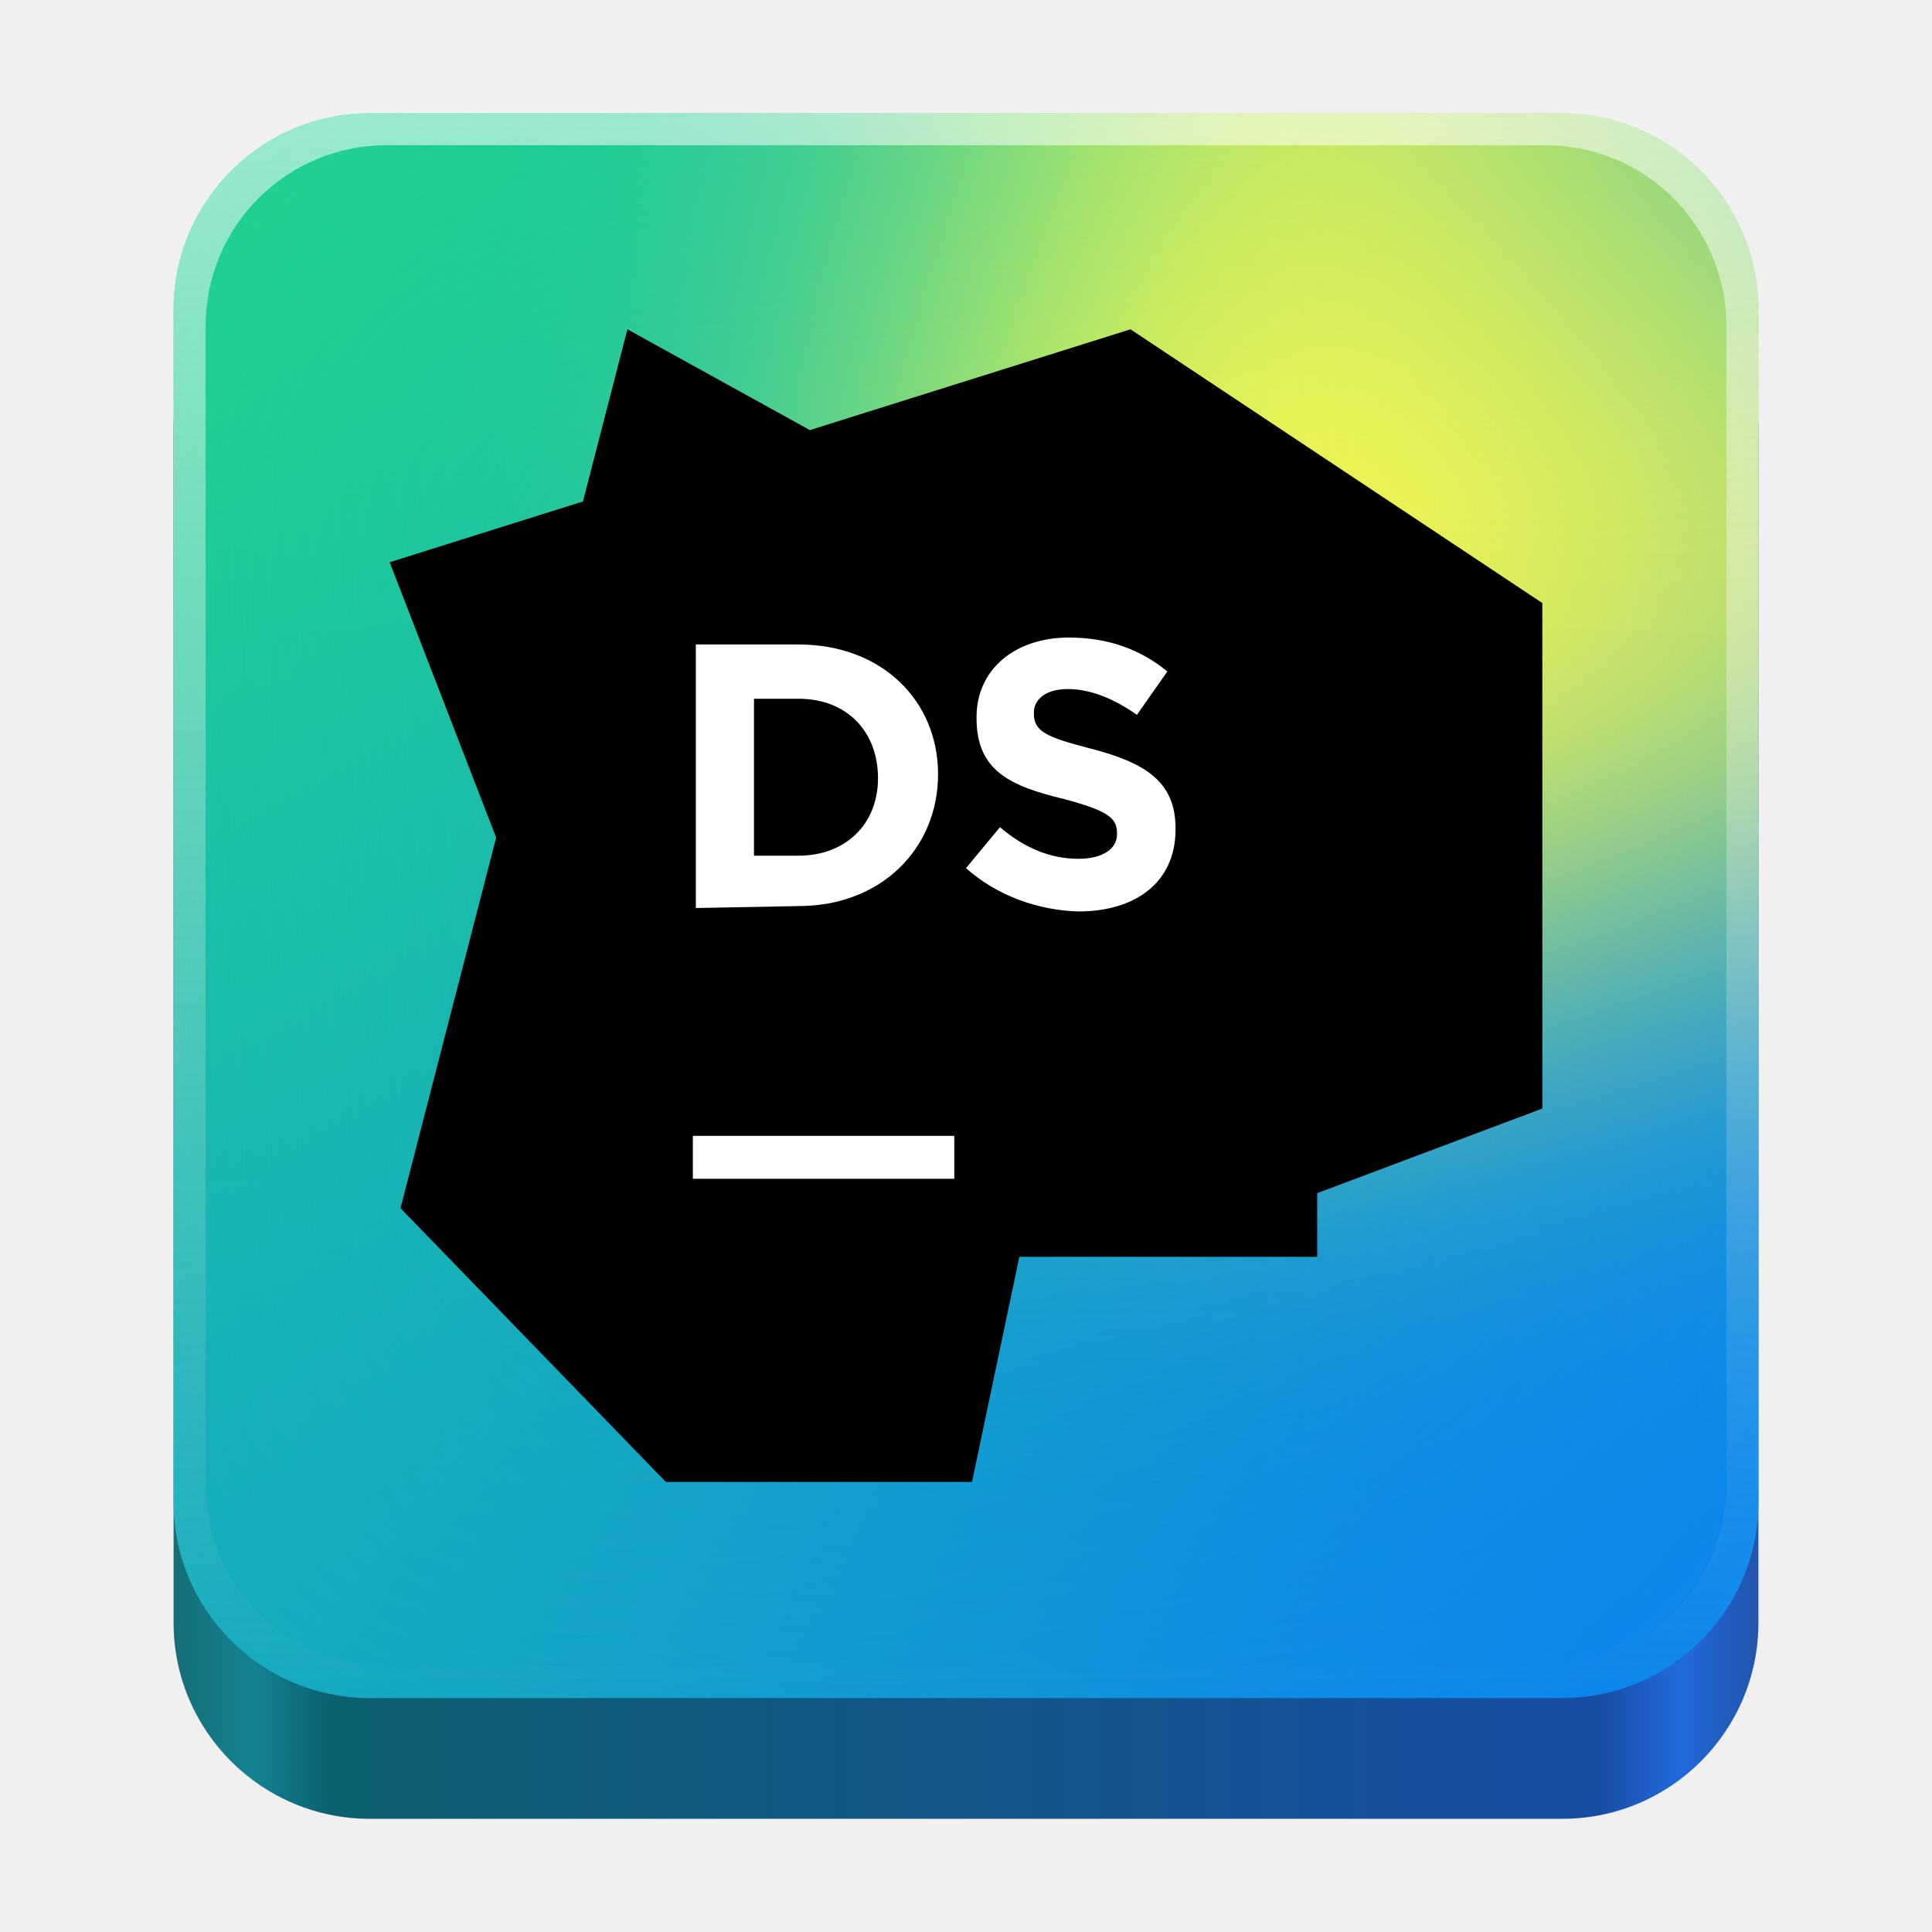
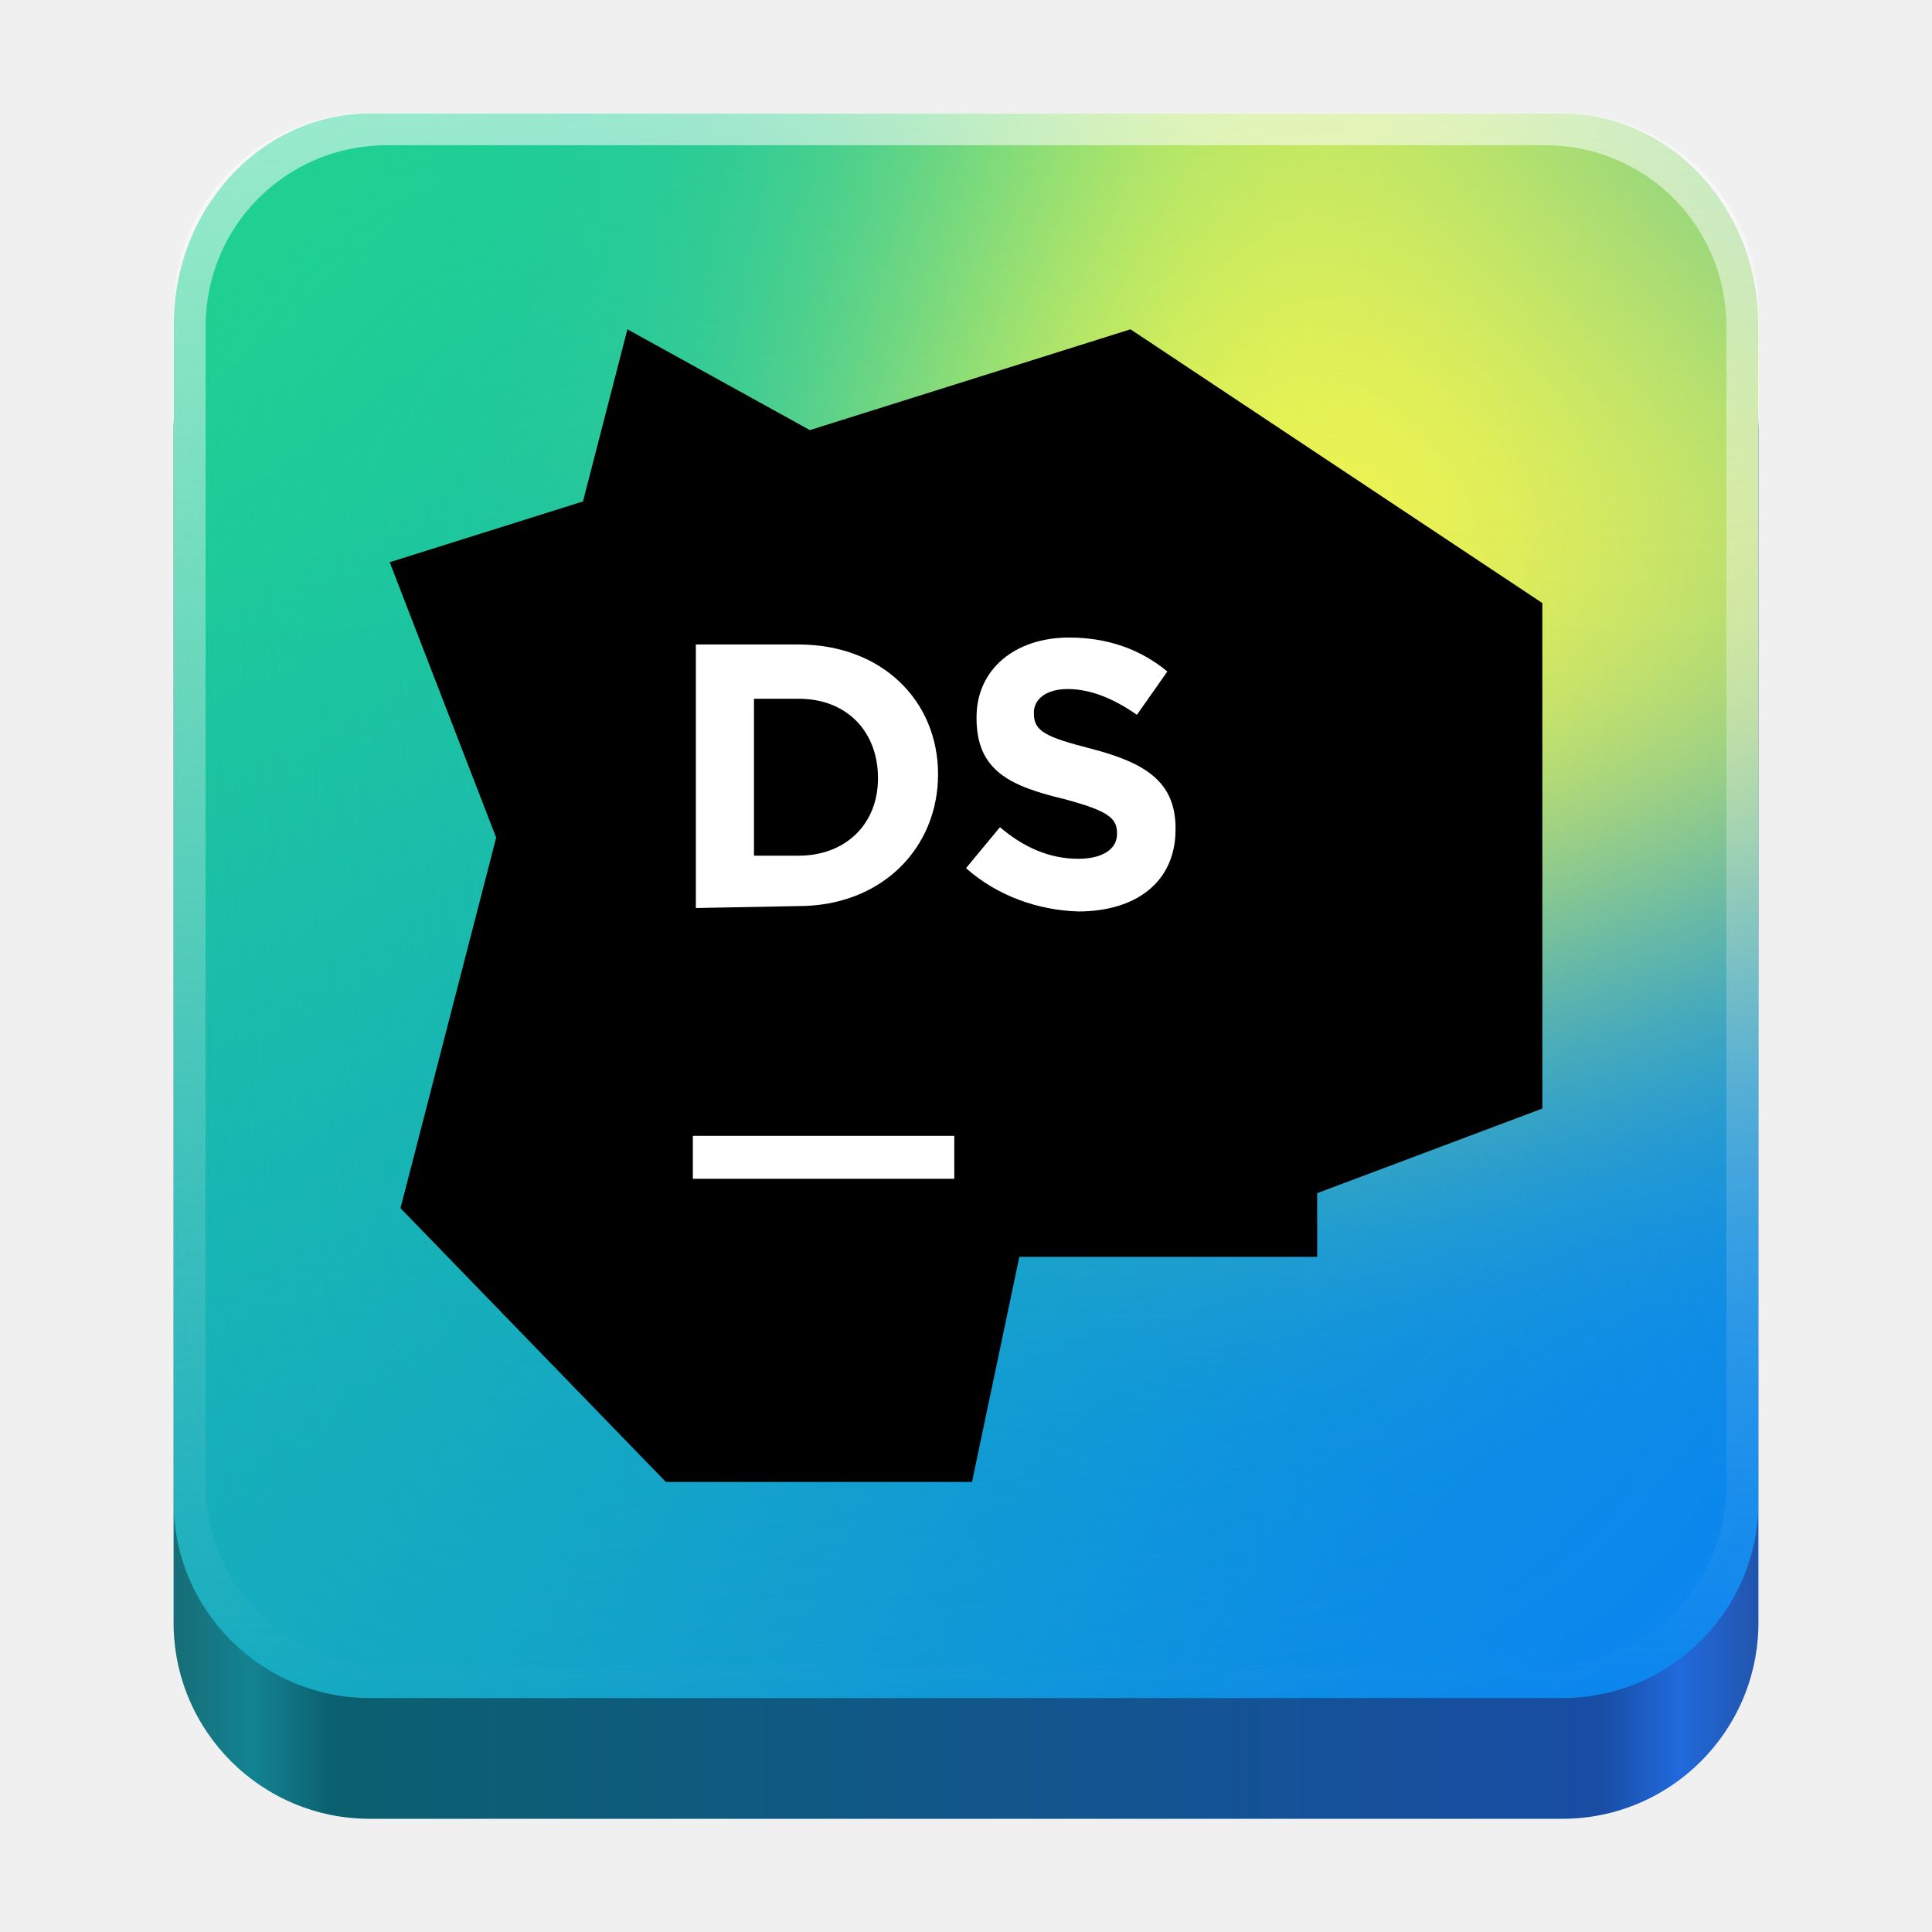
<svg xmlns="http://www.w3.org/2000/svg" xmlns:xlink="http://www.w3.org/1999/xlink" width="128" height="128" viewBox="0 0 128 128" version="1.1" id="svg5" xml:space="preserve">
  <defs id="defs2">
    <linearGradient id="linearGradient11616">
      <stop style="stop-color:#21d789;stop-opacity:1" offset="0" id="stop11612" />
      <stop style="stop-color:#087cfa;stop-opacity:1" offset="1" id="stop11614" />
    </linearGradient>
    <linearGradient id="linearGradient404">
      <stop style="stop-color:#e6e6e6;stop-opacity:0;" offset="0" id="stop400" />
      <stop style="stop-color:#ffffff;stop-opacity:0.545;" offset="1" id="stop402" />
    </linearGradient>
    <linearGradient y2="236" x2="96" y1="236" x1="32" gradientTransform="translate(604.8168,170.5864)" gradientUnits="userSpaceOnUse" id="linearGradient1099" xlink:href="#linearGradient1036" />
    <linearGradient id="linearGradient1036">
      <stop id="stop1032" offset="0" style="stop-color:#d5d3cf;stop-opacity:1;" />
      <stop id="stop1034" offset="1" style="stop-color:#f6f5f4;stop-opacity:1" />
    </linearGradient>
    <radialGradient r="32" fy="-76" fx="-244" cy="-76" cx="-244" gradientTransform="matrix(0.8833333,0,0,0.8833333,-460.3502,463.1197)" gradientUnits="userSpaceOnUse" id="radialGradient1103" xlink:href="#linearGradient1069" />
    <linearGradient id="linearGradient1069">
      <stop id="stop1065" offset="0" style="stop-color:#d5d3cf;stop-opacity:1" />
      <stop id="stop1067-1" offset="1" style="stop-color:#949390;stop-opacity:1" />
    </linearGradient>
    <linearGradient gradientUnits="userSpaceOnUse" y2="232" x2="64" y1="262.5" x1="64" id="linearGradient1027" xlink:href="#linearGradient1025" gradientTransform="translate(-470.5864,432.8168)" />
    <linearGradient id="linearGradient1025">
      <stop id="stop1021" offset="0" style="stop-color:#9a9996;stop-opacity:1" />
      <stop id="stop1023" offset="1" style="stop-color:#77767b;stop-opacity:1" />
    </linearGradient>
    <clipPath clipPathUnits="userSpaceOnUse" id="clipPath1609-7">
      <path id="path1611-5" d="m 252,116 28,-28 v -8 h -36 v 36 z" style="fill:#e74747;stroke:none;stroke-width:0.25px;stroke-linecap:butt;stroke-linejoin:miter;stroke-opacity:1" />
    </clipPath>
    <linearGradient id="linearGradient8241">
      <stop style="stop-color:#166e77;stop-opacity:1;" offset="0" id="stop8237" />
      <stop style="stop-color:#138392;stop-opacity:1;" offset="0.05" id="stop9349" />
      <stop style="stop-color:#0b606f;stop-opacity:1;" offset="0.1" id="stop21746" />
      <stop style="stop-color:#184da4;stop-opacity:1;" offset="0.9" id="stop21940" />
      <stop style="stop-color:#2169dc;stop-opacity:1;" offset="0.95" id="stop9351" />
      <stop style="stop-color:#2155ad;stop-opacity:1;" offset="1" id="stop8239" />
    </linearGradient>
    <radialGradient r="32" fy="-76" fx="-244" cy="-76" cx="-244" gradientTransform="matrix(0.8833333,0,0,0.8833333,-460.3502,463.1197)" gradientUnits="userSpaceOnUse" id="radialGradient1103-5" xlink:href="#linearGradient1069" />
    <clipPath clipPathUnits="userSpaceOnUse" id="clipPath1609-7-7">
      <path id="path1611-5-0" d="m 252,116 28,-28 v -8 h -36 v 36 z" style="fill:#e74747;stroke:none;stroke-width:0.25px;stroke-linecap:butt;stroke-linejoin:miter;stroke-opacity:1" />
    </clipPath>
    <clipPath clipPathUnits="userSpaceOnUse" id="clipPath744">
      <rect style="fill:#1e88e5;fill-opacity:1;stroke-width:0.265" id="rect746" width="541.867" height="541.867" x="0" y="1.5987212e-14" rx="79.375" ry="79.375" />
    </clipPath>
    <clipPath clipPathUnits="userSpaceOnUse" id="clipPath62">
      <rect style="fill:#1e88e5;fill-opacity:1;stroke-width:0.265" id="rect64" width="541.867" height="541.867" x="2.2507105e-05" y="-0.422" rx="79.375" ry="79.375" />
    </clipPath>
    <linearGradient xlink:href="#linearGradient8241" id="linearGradient8243" x1="11.5" y1="120.5" x2="116.5" y2="120.5" gradientUnits="userSpaceOnUse" />
    <radialGradient r="32" fy="-76" fx="-244" cy="-76" cx="-244" gradientTransform="matrix(0.8833333,0,0,0.8833333,-460.3502,463.1197)" gradientUnits="userSpaceOnUse" id="radialGradient1103-6" xlink:href="#linearGradient1069" />
    <clipPath clipPathUnits="userSpaceOnUse" id="clipPath1609-7-2">
      <path id="path1611-5-3" d="m 252,116 28,-28 v -8 h -36 v 36 z" style="fill:#e74747;stroke:none;stroke-width:0.25px;stroke-linecap:butt;stroke-linejoin:miter;stroke-opacity:1" />
    </clipPath>
    <radialGradient r="32" fy="-76" fx="-244" cy="-76" cx="-244" gradientTransform="matrix(0.8833333,0,0,0.8833333,-460.3502,463.1197)" gradientUnits="userSpaceOnUse" id="radialGradient1103-56" xlink:href="#linearGradient1069" />
    <clipPath clipPathUnits="userSpaceOnUse" id="clipPath1609-7-0">
      <path id="path1611-5-9" d="m 252,116 28,-28 v -8 h -36 v 36 z" style="fill:#e74747;stroke:none;stroke-width:0.25px;stroke-linecap:butt;stroke-linejoin:miter;stroke-opacity:1" />
    </clipPath>
    <clipPath clipPathUnits="userSpaceOnUse" id="clipPath37">
      <rect style="fill:#1a1a1a;fill-opacity:1;stroke-width:0.265" id="rect39" width="541.867" height="541.867" x="-2.6626146e-06" y="3.241" rx="79.375" ry="79.375" />
    </clipPath>
    <clipPath clipPathUnits="userSpaceOnUse" id="clipPath22042">
      <rect style="fill:#333333;fill-opacity:1;stroke-width:0.013" id="rect22044" width="27.32" height="27.484" x="166.968" y="105.404" rx="4.002" ry="4.026" />
    </clipPath>
    <clipPath clipPathUnits="userSpaceOnUse" id="clipPath1039">
      <rect style="fill:#b3b3b3;fill-opacity:1;stroke-width:0.265" id="rect1041" width="541.867" height="541.867" x="2.5931527e-05" y="-0" rx="79.375" ry="79.375" />
    </clipPath>
    <clipPath clipPathUnits="userSpaceOnUse" id="clipPath154">
      <rect style="fill:#b3b3b3;fill-opacity:1;stroke-width:0.265" id="rect156" width="541.867" height="541.867" x="-2.9218751e-05" y="-0" rx="79.375" ry="79.375" />
    </clipPath>
    <linearGradient xlink:href="#linearGradient404" id="linearGradient406" x1="64" y1="112.5" x2="64" y2="7.5" gradientUnits="userSpaceOnUse" />
    <linearGradient id="a" gradientUnits="userSpaceOnUse" x1="38.78" x2="95.91" y1="41.59" y2="41.59" gradientTransform="translate(260.425,-3.53)">
      <stop offset="0" stop-color="#21d789" id="stop500" />
      <stop offset="1" stop-color="#07c3f2" id="stop502" />
    </linearGradient>
    <linearGradient id="b" gradientUnits="userSpaceOnUse" x1="-29.18" x2="88.46" y1="85.52" y2="-1.32" gradientTransform="translate(260.425,-3.53)">
      <stop offset=".01" stop-color="#fcf84a" id="stop505" />
      <stop offset=".11" stop-color="#a7eb62" id="stop507" />
      <stop offset=".21" stop-color="#5fe077" id="stop509" />
      <stop offset=".27" stop-color="#32da84" id="stop511" />
      <stop offset=".31" stop-color="#21d789" id="stop513" />
      <stop offset=".58" stop-color="#21d789" id="stop515" />
      <stop offset=".6" stop-color="#21d789" id="stop517" />
      <stop offset=".69" stop-color="#20d68c" id="stop519" />
      <stop offset=".76" stop-color="#1ed497" id="stop521" />
      <stop offset=".83" stop-color="#19d1a9" id="stop523" />
      <stop offset=".9" stop-color="#13ccc2" id="stop525" />
      <stop offset=".97" stop-color="#0bc6e1" id="stop527" />
      <stop offset="1" stop-color="#07c3f2" id="stop529" />
    </linearGradient>
    <linearGradient id="c" gradientUnits="userSpaceOnUse" x1="17.3" x2="36.92" y1="110.99" y2="49.42" gradientTransform="translate(260.425,-3.53)">
      <stop offset="0" stop-color="#21d789" id="stop532" />
      <stop offset=".16" stop-color="#24d888" id="stop534" />
      <stop offset=".3" stop-color="#2fd985" id="stop536" />
      <stop offset=".43" stop-color="#41dc80" id="stop538" />
      <stop offset=".55" stop-color="#5ae079" id="stop540" />
      <stop offset=".67" stop-color="#7ae46f" id="stop542" />
      <stop offset=".79" stop-color="#a1ea64" id="stop544" />
      <stop offset=".9" stop-color="#cff157" id="stop546" />
      <stop offset="1" stop-color="#fcf84a" id="stop548" />
    </linearGradient>
    <linearGradient id="d" gradientUnits="userSpaceOnUse" x1="43.28" x2="85.97" y1="57.46" y2="0.06" gradientTransform="translate(260.425,-3.53)">
      <stop offset="0" stop-color="#21d789" id="stop551" />
      <stop offset=".09" stop-color="#23d986" id="stop553" />
      <stop offset=".17" stop-color="#2ade7b" id="stop555" />
      <stop offset=".25" stop-color="#36e669" id="stop557" />
      <stop offset=".27" stop-color="#3bea62" id="stop559" />
      <stop offset=".35" stop-color="#47eb61" id="stop561" />
      <stop offset=".49" stop-color="#67ed5d" id="stop563" />
      <stop offset=".69" stop-color="#9af156" id="stop565" />
      <stop offset=".92" stop-color="#e0f64d" id="stop567" />
      <stop offset="1" stop-color="#fcf84a" id="stop569" />
    </linearGradient>
    <linearGradient id="e" gradientUnits="userSpaceOnUse" x1="108.58" x2="22.55" y1="64.77" y2="63.97" gradientTransform="translate(260.425,-3.53)">
      <stop offset=".39" stop-color="#fcf84a" id="stop572" />
      <stop offset=".46" stop-color="#ecf74c" id="stop574" />
      <stop offset=".61" stop-color="#c1f451" id="stop576" />
      <stop offset=".82" stop-color="#7eef5a" id="stop578" />
      <stop offset="1" stop-color="#3bea62" id="stop580" />
    </linearGradient>
    <linearGradient xlink:href="#linearGradient11616" id="linearGradient11827" x1="12.773" y1="20.475" x2="108.029" y2="115.731" gradientUnits="userSpaceOnUse" />
    <filter height="1.686" width="1.686" y="-0.343" x="-0.343" style="color-interpolation-filters:sRGB;" id="filter13914">
      <feGaussianBlur stdDeviation="15 15" result="blur" id="feGaussianBlur13908" />
      <feColorMatrix values="1 0 0 0 0 0 1 0 0 0 0 0 1 0 0 0 0 0 50 0 " result="colormatrix" id="feColorMatrix13910" />
      <feComposite in="colormatrix" in2="SourceGraphic" operator="in" id="feComposite13912" />
    </filter>
    <linearGradient id="e-3" gradientUnits="userSpaceOnUse" x1="10.99" x2="95.54" y1="41.31" y2="41.31" gradientTransform="translate(215.7997,33.75467)">
      <stop offset=".31" stop-color="#21d789" id="stop274" />
      <stop offset=".49" stop-color="#59a3b2" id="stop276" />
      <stop offset=".77" stop-color="#b74af7" id="stop278" />
      <stop offset="1" stop-color="#ff45ed" id="stop280" />
    </linearGradient>
    <linearGradient id="d-6" gradientUnits="userSpaceOnUse" x1="10.48" x2="94.6" y1="52.51" y2="98.96" gradientTransform="translate(215.7997,33.75467)">
      <stop offset=".08" stop-color="#21d789" id="stop269" />
      <stop offset=".89" stop-color="#6b57ff" id="stop271" />
    </linearGradient>
    <linearGradient id="c-7" gradientUnits="userSpaceOnUse" x1="27.62" x2="34.52" y1="52.97" y2="83.01" gradientTransform="translate(215.7997,33.75467)">
      <stop offset="0" stop-color="#6b57ff" id="stop256" />
      <stop offset=".02" stop-color="#685cfb" id="stop258" />
      <stop offset=".28" stop-color="#4a91ca" id="stop260" />
      <stop offset=".51" stop-color="#34b7a7" id="stop262" />
      <stop offset=".69" stop-color="#26ce91" id="stop264" />
      <stop offset=".8" stop-color="#21d789" id="stop266" />
    </linearGradient>
    <linearGradient id="b-5" gradientUnits="userSpaceOnUse" x1="66.85" x2="73.95" y1="30.12" y2="11.96" gradientTransform="translate(215.7997,33.75467)">
      <stop offset="0" stop-color="#6b57ff" id="stop251" />
      <stop offset=".95" stop-color="#21d789" id="stop253" />
    </linearGradient>
    <linearGradient id="a-3" gradientUnits="userSpaceOnUse" x1="92.39" x2="95.19" y1="40.62" y2="65.06" gradientTransform="translate(215.7997,33.75467)">
      <stop offset=".16" stop-color="#21d789" id="stop244" />
      <stop offset=".54" stop-color="#419fbc" id="stop246" />
      <stop offset="1" stop-color="#6b57ff" id="stop248" />
    </linearGradient>
    <linearGradient id="c-3" gradientUnits="userSpaceOnUse" x1="17.84" x2="87.09" y1="88.36" y2="43.86" gradientTransform="translate(216.2331,11.66845)">
      <stop offset="0" stop-color="#087cfa" id="stop278-6" />
      <stop offset=".1" stop-color="#1598d3" id="stop280-7" />
      <stop offset=".22" stop-color="#23b6aa" id="stop282" />
      <stop offset=".35" stop-color="#2dcc8b" id="stop284" />
      <stop offset=".46" stop-color="#35dd74" id="stop286" />
      <stop offset=".57" stop-color="#39e767" id="stop288" />
      <stop offset=".67" stop-color="#3bea62" id="stop290" />
    </linearGradient>
    <linearGradient id="b-53" x1="37.54" x2="60.33" xlink:href="#a-5" y1="34.26" y2="8.33" gradientTransform="translate(216.2331,11.66845)" />
    <linearGradient id="a-5" gradientUnits="userSpaceOnUse" x1="99.03" x2="61.54" y1="59.18" y2="90.91">
      <stop offset="0" stop-color="#087cfa" id="stop264-6" />
      <stop offset=".02" stop-color="#0d7bfa" id="stop266-2" />
      <stop offset=".37" stop-color="#5566f9" id="stop268" />
      <stop offset=".66" stop-color="#8a57f8" id="stop270" />
      <stop offset=".88" stop-color="#ab4ef7" id="stop272" />
      <stop offset="1" stop-color="#b74af7" id="stop274-9" />
    </linearGradient>
    <linearGradient id="a-0" gradientUnits="userSpaceOnUse" x1="118.662" x2="12.607" y1="48.537" y2="48.537" gradientTransform="matrix(0.5965909,0,0,0.5965909,132.7946,9.623045)">
      <stop offset="0" stop-color="#21d789" id="stop390" />
      <stop offset=".917" stop-color="#fcf84a" id="stop392" />
    </linearGradient>
    <linearGradient id="b-9" gradientUnits="userSpaceOnUse" x1="122.892" x2="122.892" y1="46.19" y2="178.551" gradientTransform="matrix(0.5965909,0,0,0.5965909,132.7946,9.623045)">
      <stop offset="0" stop-color="#21d789" id="stop395" />
      <stop offset="1" stop-color="#087cfa" id="stop397" />
    </linearGradient>
    <linearGradient id="c-36" gradientUnits="userSpaceOnUse" x1="210.443" x2="53.987" y1="166.793" y2="39.294" gradientTransform="matrix(0.5965909,0,0,0.5965909,132.7946,9.623045)">
      <stop offset=".105" stop-color="#21d789" id="stop400-0" />
      <stop offset=".967" stop-color="#087cfa" id="stop402-6" />
    </linearGradient>
    <linearGradient id="d-2" gradientUnits="userSpaceOnUse" x1="138.334" x2="28.056" y1="-12.316" y2="112.666" gradientTransform="matrix(0.5965909,0,0,0.5965909,132.7946,9.623045)">
      <stop offset=".235" stop-color="#21d789" id="stop405" />
      <stop offset=".74" stop-color="#087cfa" id="stop407" />
    </linearGradient>
    <linearGradient id="e-6" gradientUnits="userSpaceOnUse" x1="79.87" x2="79.87" y1="7.553" y2="94.991" gradientTransform="matrix(0.5965909,0,0,0.5965909,132.7946,9.623045)">
      <stop offset=".084" stop-color="#878585" id="stop410" />
      <stop offset=".538" id="stop412" />
    </linearGradient>
    <clipPath clipPathUnits="userSpaceOnUse" id="clipPath5755">
      <g id="g5759">
        <path d="m 132.795,9.623 h 95.455 v 95.455 h -95.455 z" id="path5757" style="stroke-width:0.597" />
      </g>
    </clipPath>
    <clipPath clipPathUnits="userSpaceOnUse" id="clipPath5761">
      <g id="g5765">
        <path d="m 132.795,9.623 h 95.455 v 95.455 h -95.455 z" id="path5763" style="stroke-width:0.597" />
      </g>
    </clipPath>
    <clipPath clipPathUnits="userSpaceOnUse" id="clipPath5767">
      <g id="g5771">
        <path d="m 132.795,9.623 h 95.455 v 95.455 h -95.455 z" id="path5769" style="stroke-width:0.597" />
      </g>
    </clipPath>
    <clipPath clipPathUnits="userSpaceOnUse" id="clipPath5773">
      <g id="g5777">
        <path d="m 132.795,9.623 h 95.455 v 95.455 h -95.455 z" id="path5775" style="stroke-width:0.597" />
      </g>
    </clipPath>
    <clipPath clipPathUnits="userSpaceOnUse" id="clipPath5779">
      <g id="g5783">
        <path d="m 132.795,9.623 h 95.455 v 95.455 h -95.455 z" id="path5781" style="stroke-width:0.597" />
      </g>
    </clipPath>
    <clipPath clipPathUnits="userSpaceOnUse" id="clipPath5785">
      <g id="g5789">
        <path d="m 132.795,9.623 h 95.455 v 95.455 h -95.455 z" id="path5787" style="stroke-width:0.597" />
      </g>
    </clipPath>
    <clipPath clipPathUnits="userSpaceOnUse" id="clipPath5791">
      <g id="g5795">
        <path d="m 132.795,9.623 h 95.455 v 95.455 h -95.455 z" id="path5793" style="stroke-width:0.597" />
      </g>
    </clipPath>
+     <clipPath clipPathUnits="userSpaceOnUse" id="clipPath501">
+       <rect style="fill:url(#linearGradient505);fill-opacity:1;stroke:#000000;stroke-width:1.037;stroke-opacity:0" id="rect503" width="104.963" height="112.963" x="11.519" y="7.519" rx="12.995" ry="13.986" />
+     </clipPath>
+     <linearGradient xlink:href="#linearGradient8241" id="linearGradient505" gradientUnits="userSpaceOnUse" gradientTransform="matrix(0.9996472,0,0,1.075838,0.02257587,-9.156963)" x1="11.5" y1="120.5" x2="116.5" y2="120.5" />
  </defs>
  <g id="layer2">
-     <rect style="fill:url(#linearGradient8243);fill-opacity:1;stroke:#000000;stroke-opacity:0" id="rect440" width="105" height="105" x="11.5" y="15.5" rx="13" ry="13" />
-     <g id="g5742" style="filter:url(#filter13914)">
-       <rect style="fill:url(#linearGradient11827);fill-opacity:1" id="rect358" width="105" height="105" x="11.5" y="7.5" rx="13" ry="13" />
-       <circle style="fill:#fcf84a;fill-opacity:1;stroke:none;stroke-width:2.729;stroke-linecap:round" id="path11472" cx="86.329" cy="37.671" r="28.048" />
-     </g>
-     <path id="rect364" style="fill:url(#linearGradient406);fill-opacity:1" d="M 24.5 7.5 C 17.298 7.5 11.5 13.298 11.5 20.5 L 11.5 99.5 C 11.5 106.702 17.298 112.5 24.5 112.5 L 103.5 112.5 C 110.702 112.5 116.5 106.702 116.5 99.5 L 116.5 20.5 C 116.5 13.298 110.702 7.5 103.5 7.5 L 24.5 7.5 z M 25.623 9.623 L 102.377 9.623 C 109.025 9.623 114.377 14.975 114.377 21.623 L 114.377 98.377 C 114.377 105.025 109.025 110.377 102.377 110.377 L 25.623 110.377 C 18.975 110.377 13.623 105.025 13.623 98.377 L 13.623 21.623 C 13.623 14.975 18.975 9.623 25.623 9.623 z " />
-     <path style="fill:#000000;fill-opacity:1;stroke:#000000;stroke-width:2;stroke-linecap:round;stroke-opacity:0" d="M 64.398,98.182 67.534,83.267 H 87.267 v -4.217 l 14.916,-5.606 V 39.954 L 74.898,21.818 53.656,28.496 41.568,21.818 38.623,33.223 25.818,37.249 32.873,55.496 26.534,80.045 44.114,98.182 Z" id="path534" />
-     <g id="g483">
-       <path style="stroke-width:0.597;fill:#ffffff" d="m 180.522,54.248 2.812,-3.393 c 1.939,1.648 4.072,2.617 6.495,2.617 1.939,0 3.199,-0.776 3.199,-2.036 v -0.097 c 0,-1.26 -0.776,-1.842 -4.362,-2.811 -4.46,-1.067 -7.271,-2.327 -7.271,-6.69 v -0.097 c 0,-3.975 3.2,-6.592 7.659,-6.592 3.199,0 5.913,0.969 8.143,2.811 l -2.521,3.587 c -1.939,-1.357 -3.878,-2.133 -5.72,-2.133 -1.842,0 -2.812,0.872 -2.812,1.939 v 0.097 c 0,1.454 0.969,1.939 4.751,2.908 4.46,1.163 6.98,2.714 6.98,6.592 v 0.097 c 0,4.362 -3.296,6.786 -8.046,6.786 -3.296,-0.097 -6.689,-1.261 -9.307,-3.587 z" transform="matrix(0.8,0,0,0.8,-80.41763,14.11974)" id="path477" />
-       <path id="path473" style="stroke-width:0.597;fill:#ffffff" d="M 158.149 35.724 L 158.149 57.548 L 166.655 57.387 C 173.555 57.387 178.208 52.572 178.208 46.474 C 178.208 40.377 173.554 35.724 166.655 35.724 L 158.149 35.724 z M 162.963 40.217 L 166.655 40.217 C 170.666 40.217 173.234 42.945 173.234 46.796 C 173.234 50.647 170.506 53.215 166.655 53.215 L 162.963 53.215 L 162.963 40.217 z " transform="matrix(0.8,0,0,0.8,-80.41763,14.11974)" />
-       <path style="stroke-width:0.597;fill:#ffffff" d="m 179.552,76.416 h -21.651 v 3.555 h 21.651 z" transform="matrix(0.8,0,0,0.8,-80.41763,14.11974)" id="path430" />
+     <g id="g12864">
+       <rect style="fill:url(#linearGradient8243);fill-opacity:1;stroke:#000000;stroke-opacity:0" id="rect440" width="105" height="105" x="11.5" y="15.5" rx="13" ry="13" />
+       <g id="g5742" style="filter:url(#filter13914)" clip-path="url(#clipPath501)">
+         <rect style="fill:url(#linearGradient11827);fill-opacity:1" id="rect358" width="105" height="105" x="11.5" y="7.5" rx="13" ry="13" />
+         <circle style="fill:#fcf84a;fill-opacity:1;stroke:none;stroke-width:2.729;stroke-linecap:round" id="path11472" cx="86.329" cy="37.671" r="28.048" />
+       </g>
+       <path id="rect364" style="fill:url(#linearGradient406);fill-opacity:1" d="M 24.5 7.5 C 17.298 7.5 11.5 13.298 11.5 20.5 L 11.5 99.5 C 11.5 106.702 17.298 112.5 24.5 112.5 L 103.5 112.5 C 110.702 112.5 116.5 106.702 116.5 99.5 L 116.5 20.5 C 116.5 13.298 110.702 7.5 103.5 7.5 L 24.5 7.5 z M 25.623 9.623 L 102.377 9.623 C 109.025 9.623 114.377 14.975 114.377 21.623 L 114.377 98.377 C 114.377 105.025 109.025 110.377 102.377 110.377 L 25.623 110.377 C 18.975 110.377 13.623 105.025 13.623 98.377 L 13.623 21.623 C 13.623 14.975 18.975 9.623 25.623 9.623 z " />
+       <path style="fill:#000000;fill-opacity:1;stroke:#000000;stroke-width:2;stroke-linecap:round;stroke-opacity:0" d="M 64.398,98.182 67.534,83.267 H 87.267 v -4.217 l 14.916,-5.606 V 39.954 L 74.898,21.818 53.656,28.496 41.568,21.818 38.623,33.223 25.818,37.249 32.873,55.496 26.534,80.045 44.114,98.182 Z" id="path534" />
+       <g id="g483">
+         <path style="stroke-width:0.597;fill:#ffffff" d="m 180.522,54.248 2.812,-3.393 c 1.939,1.648 4.072,2.617 6.495,2.617 1.939,0 3.199,-0.776 3.199,-2.036 v -0.097 c 0,-1.26 -0.776,-1.842 -4.362,-2.811 -4.46,-1.067 -7.271,-2.327 -7.271,-6.69 v -0.097 c 0,-3.975 3.2,-6.592 7.659,-6.592 3.199,0 5.913,0.969 8.143,2.811 l -2.521,3.587 c -1.939,-1.357 -3.878,-2.133 -5.72,-2.133 -1.842,0 -2.812,0.872 -2.812,1.939 v 0.097 c 0,1.454 0.969,1.939 4.751,2.908 4.46,1.163 6.98,2.714 6.98,6.592 v 0.097 c 0,4.362 -3.296,6.786 -8.046,6.786 -3.296,-0.097 -6.689,-1.261 -9.307,-3.587 z" transform="matrix(0.8,0,0,0.8,-80.41763,14.11974)" id="path477" />
+         <path id="path473" style="stroke-width:0.597;fill:#ffffff" d="M 158.149 35.724 L 158.149 57.548 L 166.655 57.387 C 173.555 57.387 178.208 52.572 178.208 46.474 C 178.208 40.377 173.554 35.724 166.655 35.724 L 158.149 35.724 z M 162.963 40.217 L 166.655 40.217 C 170.666 40.217 173.234 42.945 173.234 46.796 C 173.234 50.647 170.506 53.215 166.655 53.215 L 162.963 53.215 L 162.963 40.217 z " transform="matrix(0.8,0,0,0.8,-80.41763,14.11974)" />
+         <path style="stroke-width:0.597;fill:#ffffff" d="m 179.552,76.416 h -21.651 v 3.555 h 21.651 z" transform="matrix(0.8,0,0,0.8,-80.41763,14.11974)" id="path430" />
+       </g>
    </g>
  </g>
</svg>
